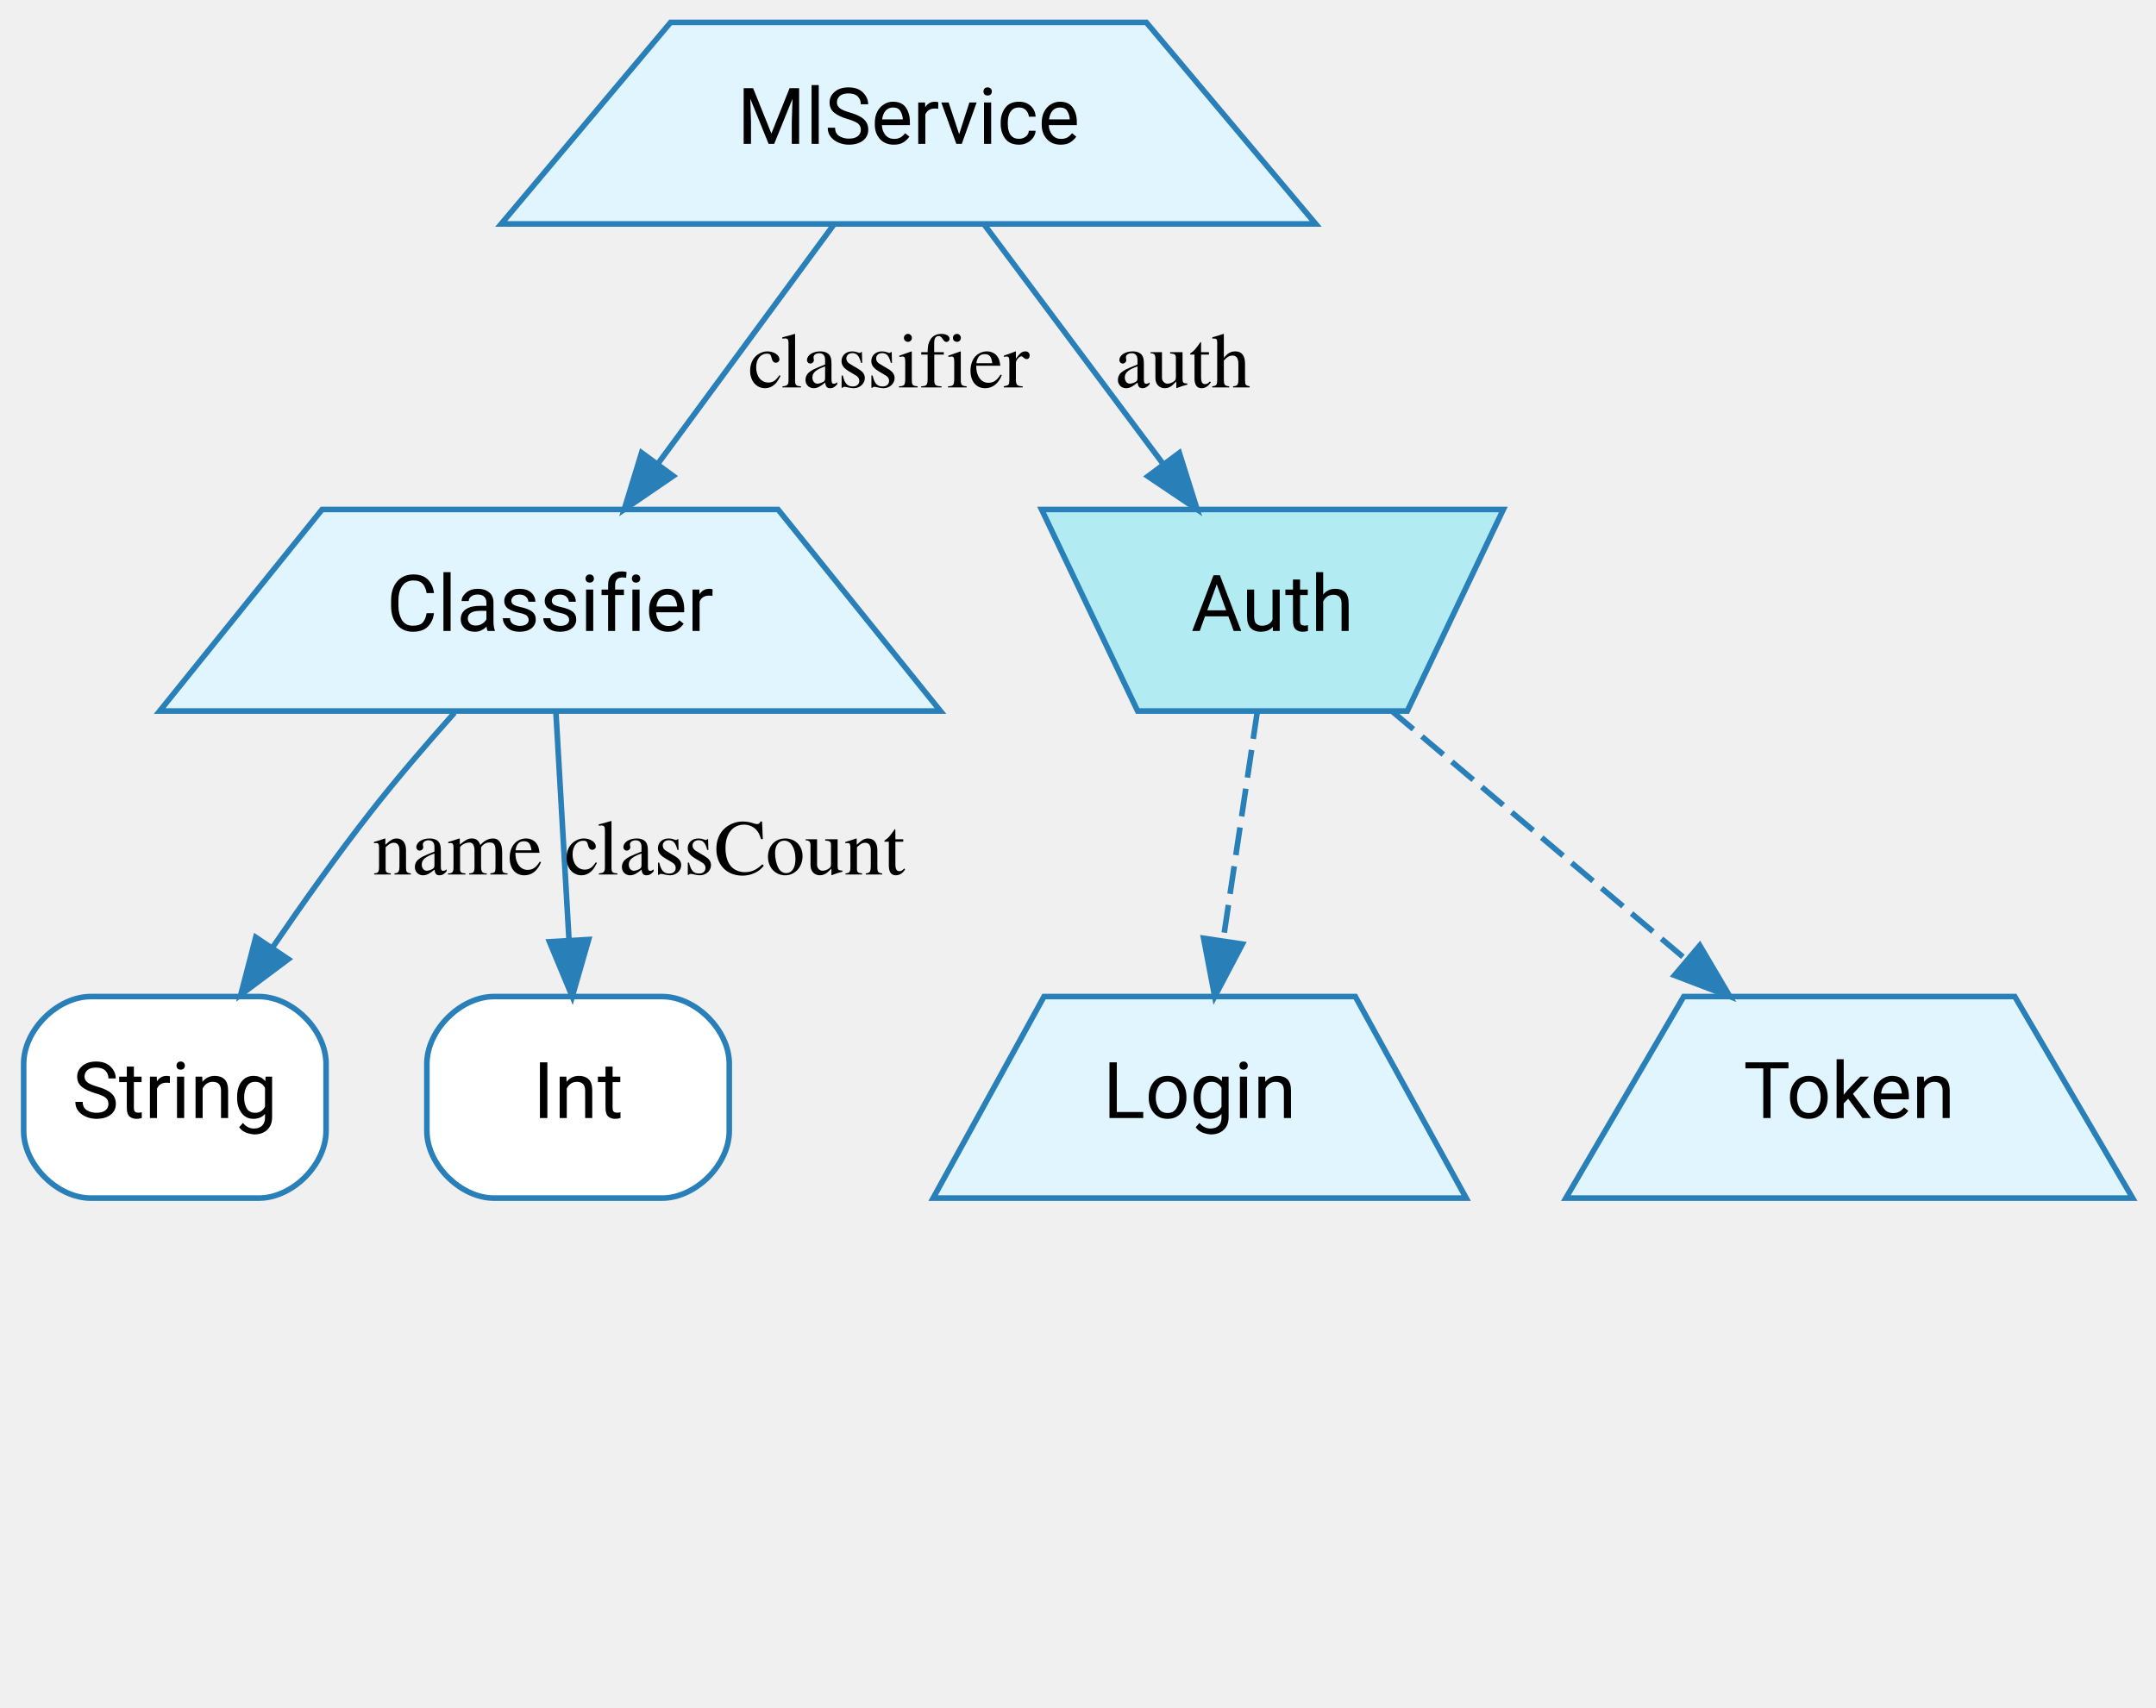
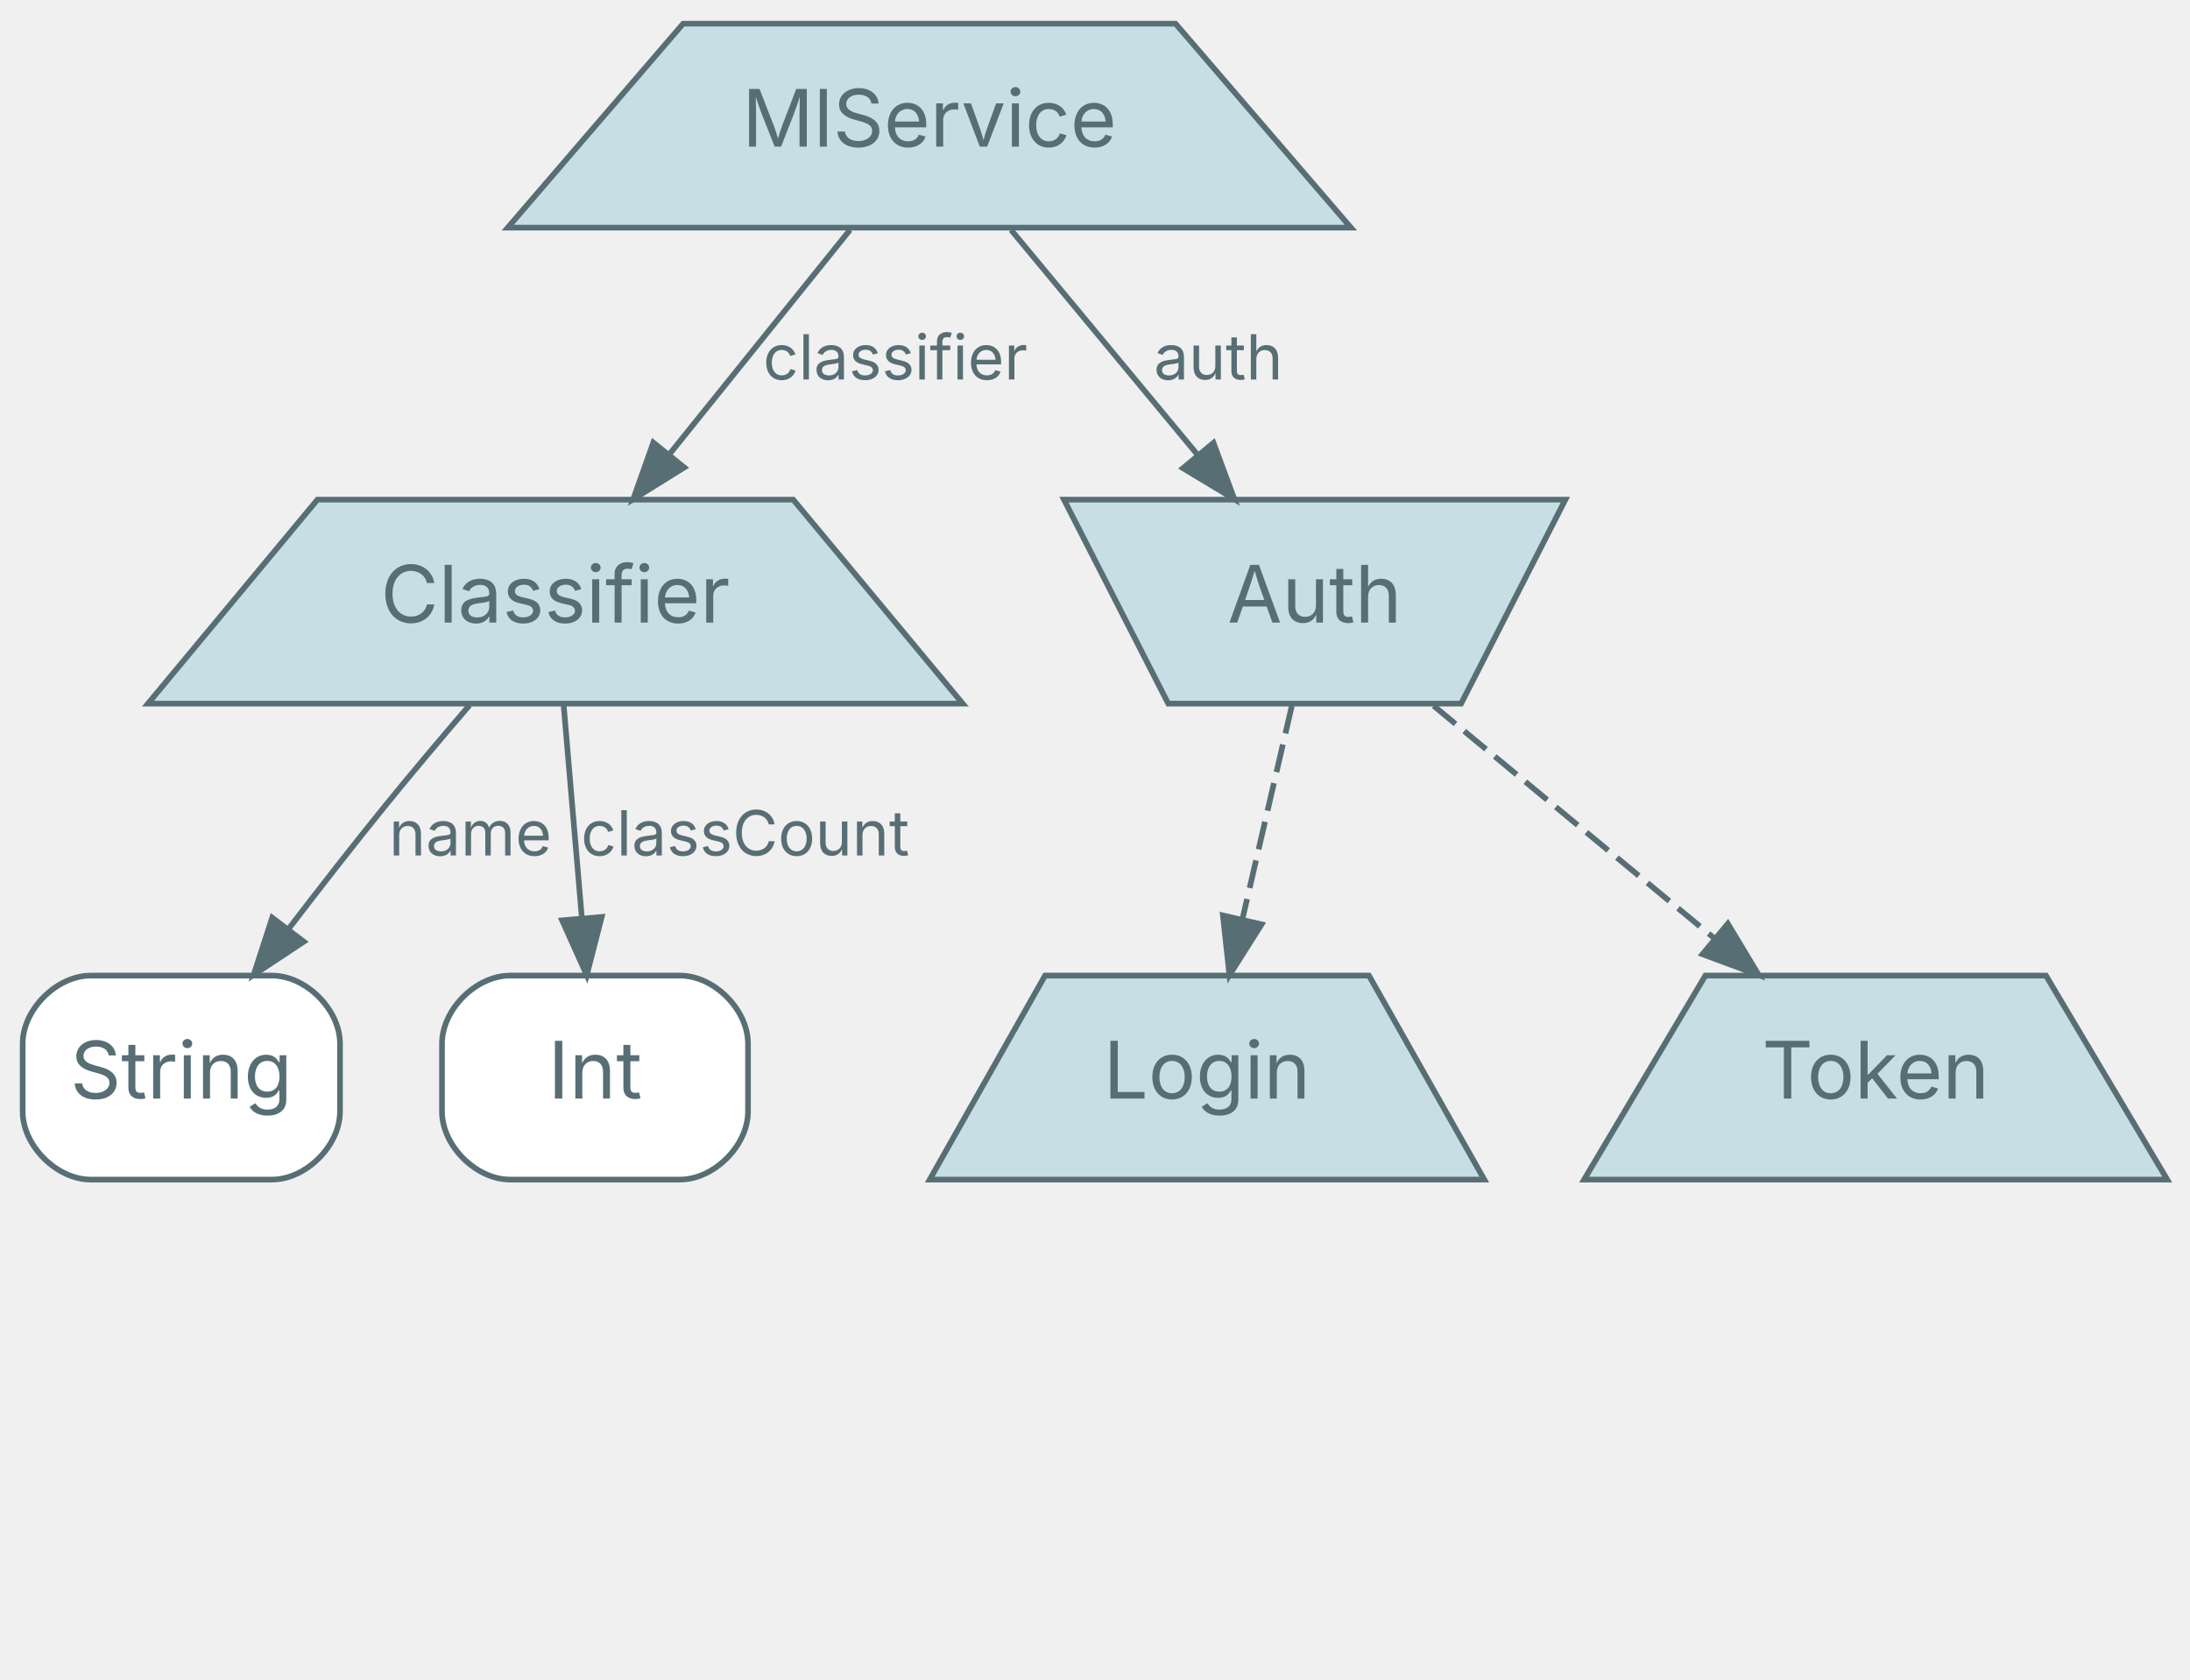
- <svg xmlns="http://www.w3.org/2000/svg" width="385pt" height="305pt" viewBox="0.00 0.00 384.55 305.00">
-   <g id="graph0" class="graph" transform="scale(1 1) rotate(0) translate(4 301)">
+ <svg xmlns="http://www.w3.org/2000/svg" width="386pt" height="296pt" viewBox="0.00 0.00 386.47 296.00">
+   <g id="graph0" class="graph" transform="scale(1 1) rotate(0) translate(4 292)">
    <g id="node1" class="node">
-       <polygon fill="#e1f5fe" stroke="#2980b9" points="200.474,-297 115.526,-297 85.273,-261 230.727,-261 200.474,-297" />
-       <text text-anchor="middle" x="158" y="-275.3" font-family="Segoe UI,Roboto,Helvetica,Arial,sans-serif" font-size="14.00" fill="#000000">MlService</text>
+       <polygon fill="#c8dee5" stroke="#586e75" points="203.45,-288 116.55,-288 85.6,-252 234.4,-252 203.45,-288" />
+       <text text-anchor="middle" x="160" y="-266.3" font-family="Inter,Arial" font-size="14.00" fill="#586e75">MlService</text>
    </g>
    <g id="node2" class="node">
-       <polygon fill="#e1f5fe" stroke="#2980b9" points="134.713,-210 53.287,-210 24.288,-174 163.712,-174 134.713,-210" />
-       <text text-anchor="middle" x="94" y="-188.3" font-family="Segoe UI,Roboto,Helvetica,Arial,sans-serif" font-size="14.00" fill="#000000">Classifier</text>
+       <polygon fill="#c8dee5" stroke="#586e75" points="135.98,-204 52.02,-204 22.11,-168 165.89,-168 135.98,-204" />
+       <text text-anchor="middle" x="94" y="-182.3" font-family="Inter,Arial" font-size="14.00" fill="#586e75">Classifier</text>
    </g>
    <g id="edge1" class="edge">
-       <path fill="none" stroke="#2980b9" d="M144.739,-260.974C135.643,-248.608 123.428,-232.004 113.262,-218.185" />
-       <polygon fill="#2980b9" stroke="#2980b9" points="115.989,-215.985 107.244,-210.003 110.35,-220.133 115.989,-215.985" />
-       <text text-anchor="middle" x="154.5" y="-231.8" font-family="Times,serif" font-size="14.00" fill="#000000">classifier</text>
+       <path fill="none" stroke="#586e75" d="M146,-251.61C136.75,-240.12 124.48,-224.87 114.18,-212.07" />
+       <polygon fill="#586e75" stroke="#586e75" points="116.75,-209.68 107.75,-204.08 111.29,-214.07 116.75,-209.68" />
+       <text text-anchor="middle" x="154" y="-225.2" font-family="Inter,Arial" font-size="11.00" fill="#586e75">classifier</text>
    </g>
    <g id="node5" class="node">
-       <polygon fill="#b2ebf2" stroke="#2980b9" points="198.924,-174 247.076,-174 264.225,-210 181.775,-210 198.924,-174" />
-       <text text-anchor="middle" x="223" y="-188.3" font-family="Segoe UI,Roboto,Helvetica,Arial,sans-serif" font-size="14.00" fill="#000000">Auth</text>
+       <polygon fill="#c8dee5" stroke="#586e75" points="202.16,-168 253.84,-168 272.24,-204 183.76,-204 202.16,-168" />
+       <text text-anchor="middle" x="228" y="-182.3" font-family="Inter,Arial" font-size="14.00" fill="#586e75">Auth</text>
    </g>
    <g id="edge2" class="edge">
-       <path fill="none" stroke="#2980b9" d="M171.468,-260.974C180.706,-248.608 193.112,-232.004 203.437,-218.185" />
-       <polygon fill="#2980b9" stroke="#2980b9" points="206.368,-220.109 209.549,-210.003 200.76,-215.92 206.368,-220.109" />
-       <text text-anchor="middle" x="207" y="-231.8" font-family="Times,serif" font-size="14.00" fill="#000000">auth</text>
+       <path fill="none" stroke="#586e75" d="M174.42,-251.61C183.95,-240.12 196.59,-224.87 207.21,-212.07" />
+       <polygon fill="#586e75" stroke="#586e75" points="210.14,-214.02 213.83,-204.08 204.76,-209.55 210.14,-214.02" />
+       <text text-anchor="middle" x="211" y="-225.2" font-family="Inter,Arial" font-size="11.00" fill="#586e75">auth</text>
    </g>
    <g id="node6" class="node">
-       <path fill="#ffffff" stroke="#2980b9" d="M42,-123C42,-123 12,-123 12,-123 6,-123 0,-117 0,-111 0,-111 0,-99 0,-99 0,-93 6,-87 12,-87 12,-87 42,-87 42,-87 48,-87 54,-93 54,-99 54,-99 54,-111 54,-111 54,-117 48,-123 42,-123" />
-       <text text-anchor="middle" x="27" y="-101.3" font-family="Segoe UI,Roboto,Helvetica,Arial,sans-serif" font-size="14.00" fill="#000000">String</text>
+       <path fill="#ffffff" stroke="#586e75" d="M44,-120C44,-120 12,-120 12,-120 6,-120 0,-114 0,-108 0,-108 0,-96 0,-96 0,-90 6,-84 12,-84 12,-84 44,-84 44,-84 50,-84 56,-90 56,-96 56,-96 56,-108 56,-108 56,-114 50,-120 44,-120" />
+       <text text-anchor="middle" x="28" y="-98.3" font-family="Inter,Arial" font-size="14.00" fill="#586e75">String</text>
    </g>
    <g id="edge3" class="edge">
-       <path fill="none" stroke="#2980b9" d="M76.935,-173.696C71.97,-168.136 66.638,-161.927 62,-156 55.973,-148.299 49.805,-139.624 44.359,-131.642" />
-       <polygon fill="#2980b9" stroke="#2980b9" points="47.257,-129.678 38.774,-123.331 41.447,-133.583 47.257,-129.678" />
-       <text text-anchor="middle" x="77.5" y="-144.8" font-family="Times,serif" font-size="14.00" fill="#000000">name</text>
+       <path fill="none" stroke="#586e75" d="M78.85,-167.71C74.04,-162.12 68.74,-155.84 64,-150 58.32,-143 52.31,-135.28 46.86,-128.15" />
+       <polygon fill="#586e75" stroke="#586e75" points="49.61,-125.99 40.77,-120.14 44.04,-130.22 49.61,-125.99" />
+       <text text-anchor="middle" x="79" y="-141.2" font-family="Inter,Arial" font-size="11.00" fill="#586e75">name</text>
    </g>
    <g id="node7" class="node">
-       <path fill="#ffffff" stroke="#2980b9" d="M114,-123C114,-123 84,-123 84,-123 78,-123 72,-117 72,-111 72,-111 72,-99 72,-99 72,-93 78,-87 84,-87 84,-87 114,-87 114,-87 120,-87 126,-93 126,-99 126,-99 126,-111 126,-111 126,-117 120,-123 114,-123" />
-       <text text-anchor="middle" x="99" y="-101.3" font-family="Segoe UI,Roboto,Helvetica,Arial,sans-serif" font-size="14.00" fill="#000000">Int</text>
+       <path fill="#ffffff" stroke="#586e75" d="M116,-120C116,-120 86,-120 86,-120 80,-120 74,-114 74,-108 74,-108 74,-96 74,-96 74,-90 80,-84 86,-84 86,-84 116,-84 116,-84 122,-84 128,-90 128,-96 128,-96 128,-108 128,-108 128,-114 122,-120 116,-120" />
+       <text text-anchor="middle" x="101" y="-98.3" font-family="Inter,Arial" font-size="14.00" fill="#586e75">Int</text>
    </g>
    <g id="edge4" class="edge">
-       <path fill="none" stroke="#2980b9" d="M95.036,-173.974C95.713,-162.192 96.612,-146.561 97.382,-133.158" />
-       <polygon fill="#2980b9" stroke="#2980b9" points="100.886,-133.188 97.965,-123.003 93.897,-132.786 100.886,-133.188" />
-       <text text-anchor="middle" x="127" y="-144.8" font-family="Times,serif" font-size="14.00" fill="#000000">classCount</text>
+       <path fill="none" stroke="#586e75" d="M95.48,-167.61C96.41,-156.77 97.62,-142.6 98.67,-130.29" />
+       <polygon fill="#586e75" stroke="#586e75" points="102.18,-130.35 99.54,-120.08 95.2,-129.75 102.18,-130.35" />
+       <text text-anchor="middle" x="127.5" y="-141.2" font-family="Inter,Arial" font-size="11.00" fill="#586e75">classCount</text>
    </g>
    <g id="node3" class="node">
-       <polygon fill="#e1f5fe" stroke="#2980b9" points="237.795,-123 182.205,-123 162.407,-87 257.593,-87 237.795,-123" />
-       <text text-anchor="middle" x="210" y="-101.3" font-family="Segoe UI,Roboto,Helvetica,Arial,sans-serif" font-size="14.00" fill="#000000">Login</text>
+       <polygon fill="#c8dee5" stroke="#586e75" points="237.58,-120 180.42,-120 160.07,-84 257.93,-84 237.58,-120" />
+       <text text-anchor="middle" x="209" y="-98.3" font-family="Inter,Arial" font-size="14.00" fill="#586e75">Login</text>
    </g>
    <g id="node4" class="node">
-       <polygon fill="#e1f5fe" stroke="#2980b9" points="355.555,-123 296.445,-123 275.393,-87 376.607,-87 355.555,-123" />
-       <text text-anchor="middle" x="326" y="-101.3" font-family="Segoe UI,Roboto,Helvetica,Arial,sans-serif" font-size="14.00" fill="#000000">Token</text>
+       <polygon fill="#c8dee5" stroke="#586e75" points="357.05,-120 296.95,-120 275.55,-84 378.45,-84 357.05,-120" />
+       <text text-anchor="middle" x="327" y="-98.3" font-family="Inter,Arial" font-size="14.00" fill="#586e75">Token</text>
    </g>
    <g id="edge9" class="edge">
-       <path fill="none" stroke="#2980b9" stroke-dasharray="5,2" d="M220.306,-173.974C218.546,-162.192 216.21,-146.561 214.208,-133.158" />
-       <polygon fill="#2980b9" stroke="#2980b9" points="217.63,-132.376 212.69,-123.003 210.707,-133.411 217.63,-132.376" />
+       <path fill="none" stroke="#586e75" stroke-dasharray="5,2" d="M223.97,-167.61C221.43,-156.66 218.11,-142.31 215.24,-129.92" />
+       <polygon fill="#586e75" stroke="#586e75" points="218.63,-129.04 212.96,-120.08 211.81,-130.62 218.63,-129.04" />
    </g>
    <g id="edge8" class="edge">
-       <path fill="none" stroke="#2980b9" stroke-dasharray="5,2" d="M244.342,-173.974C259.533,-161.142 280.13,-143.744 296.837,-129.633" />
-       <polygon fill="#2980b9" stroke="#2980b9" points="299.305,-132.13 304.686,-123.003 294.788,-126.782 299.305,-132.13" />
+       <path fill="none" stroke="#586e75" stroke-dasharray="5,2" d="M249,-167.61C263.4,-155.68 282.69,-139.7 298.48,-126.62" />
+       <polygon fill="#586e75" stroke="#586e75" points="300.91,-129.16 306.37,-120.08 296.44,-123.77 300.91,-129.16" />
    </g>
  </g>
</svg>
